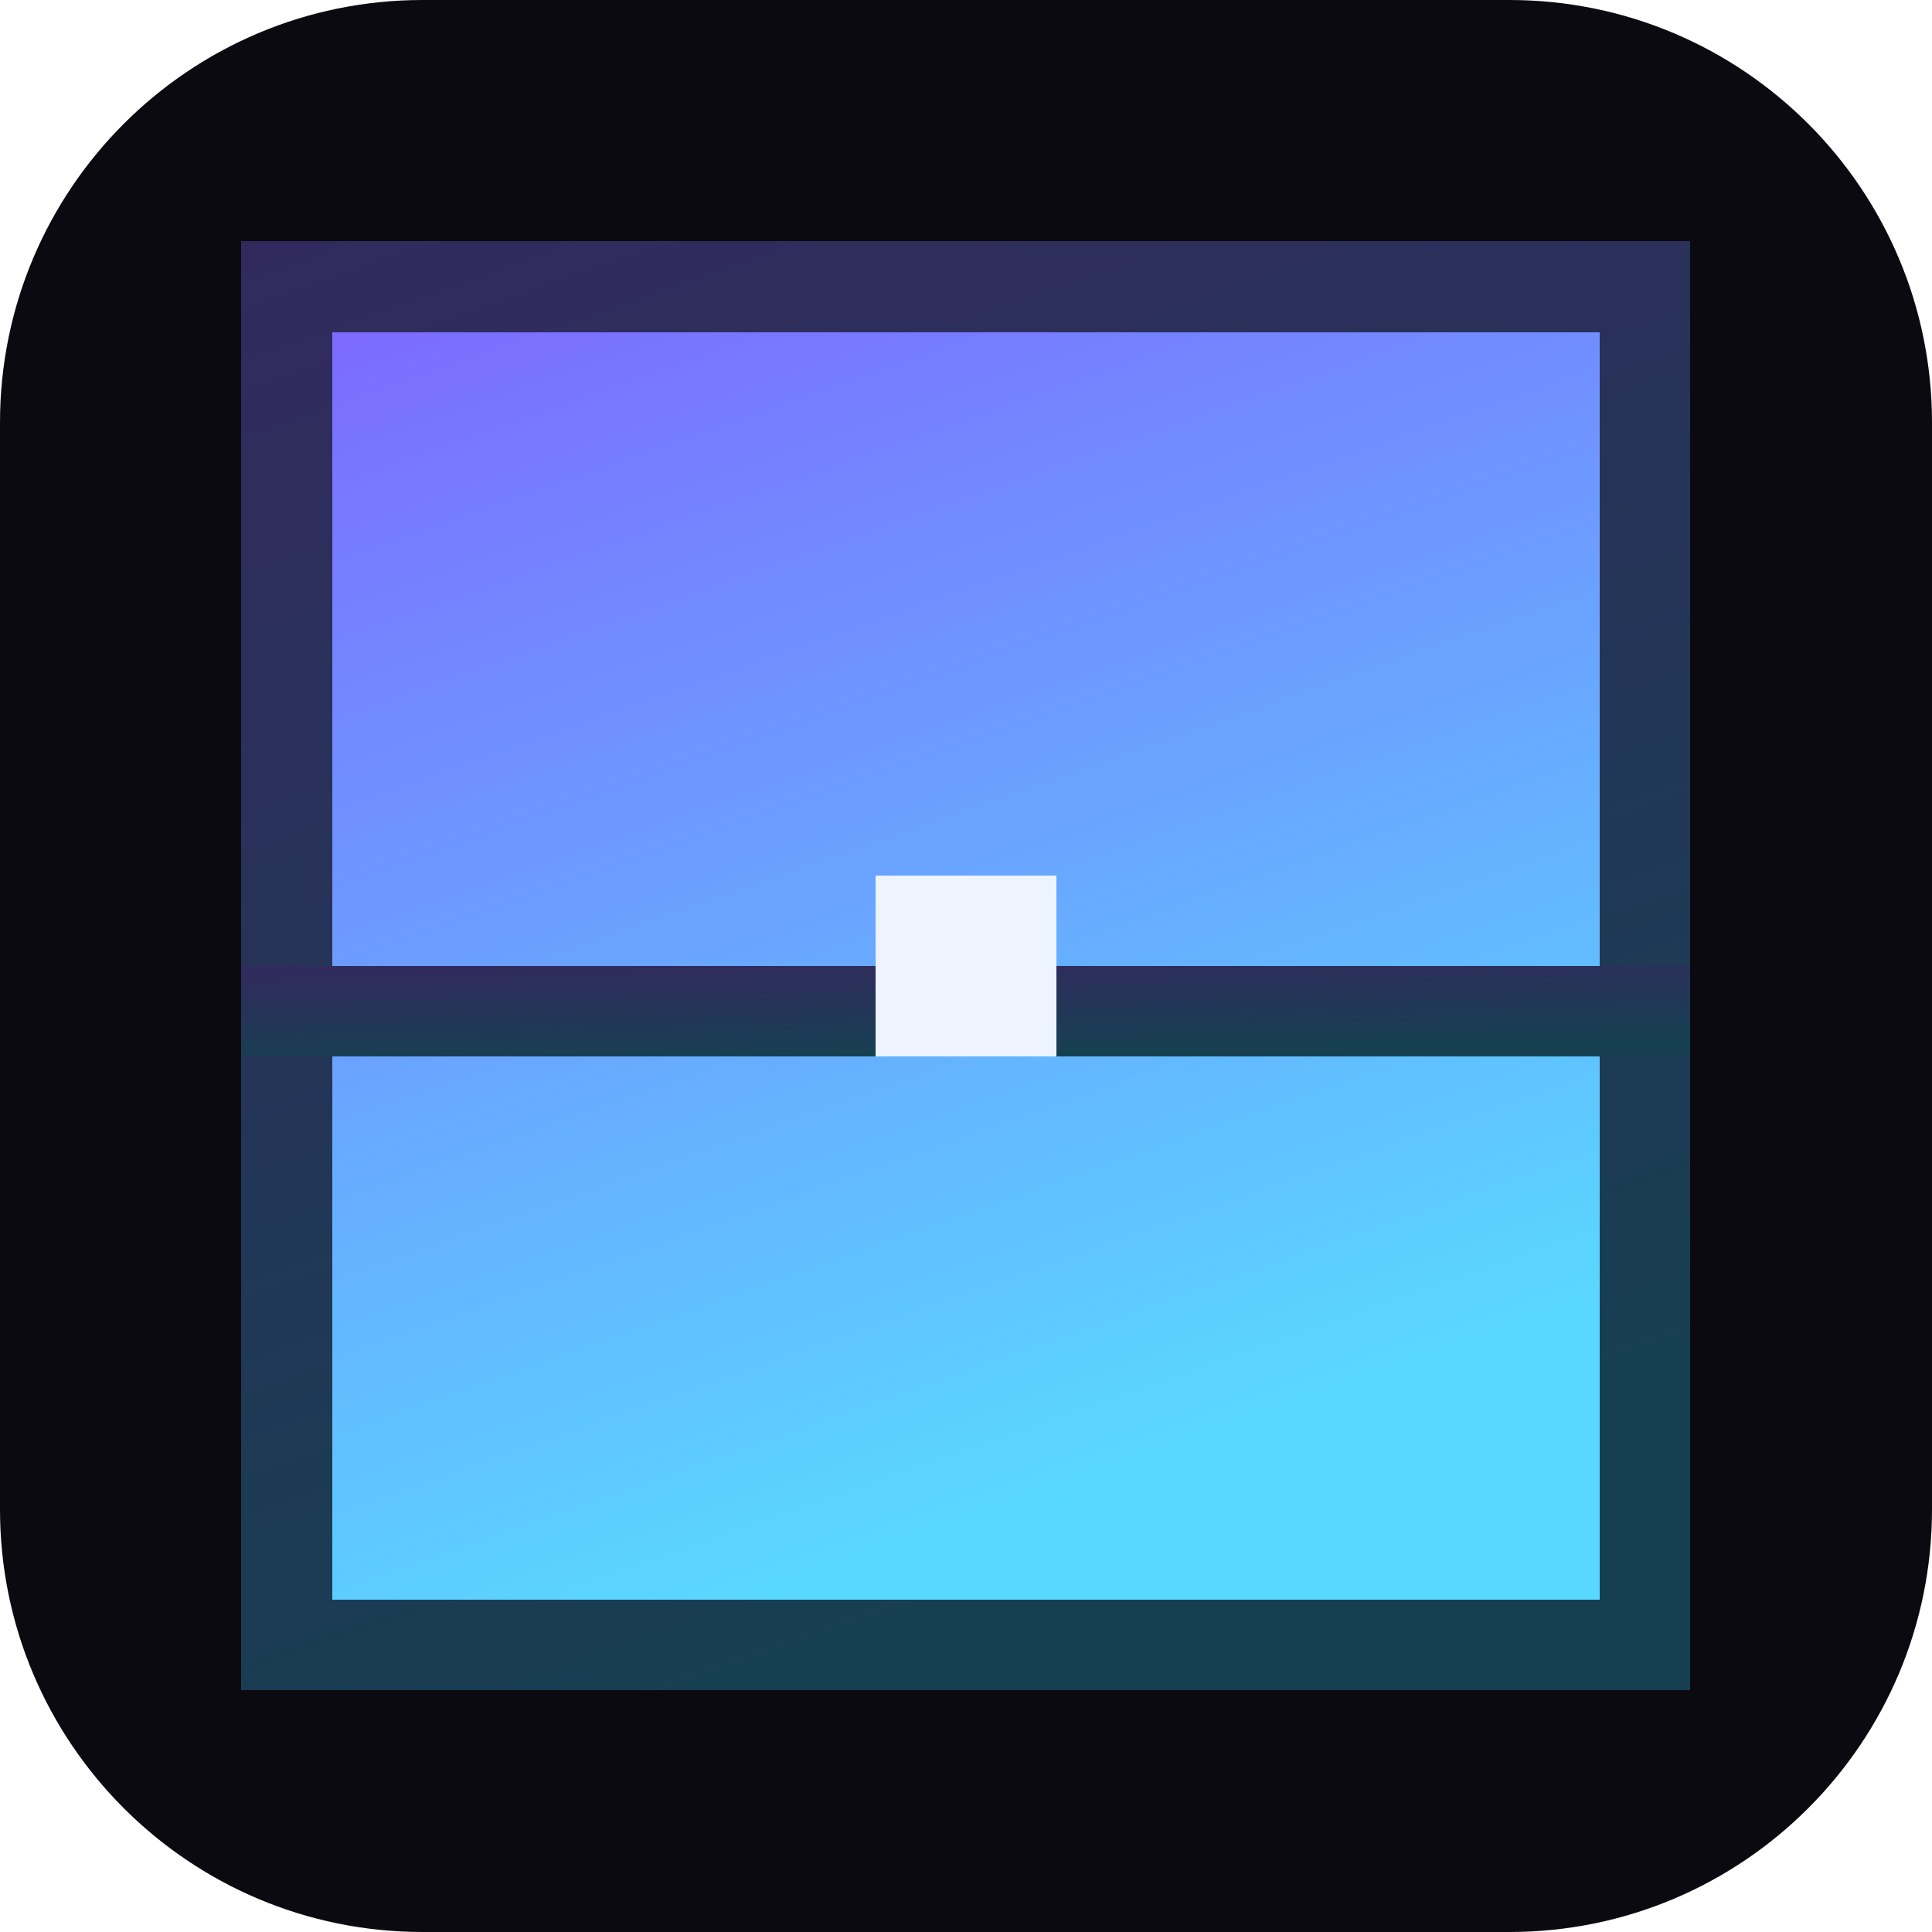
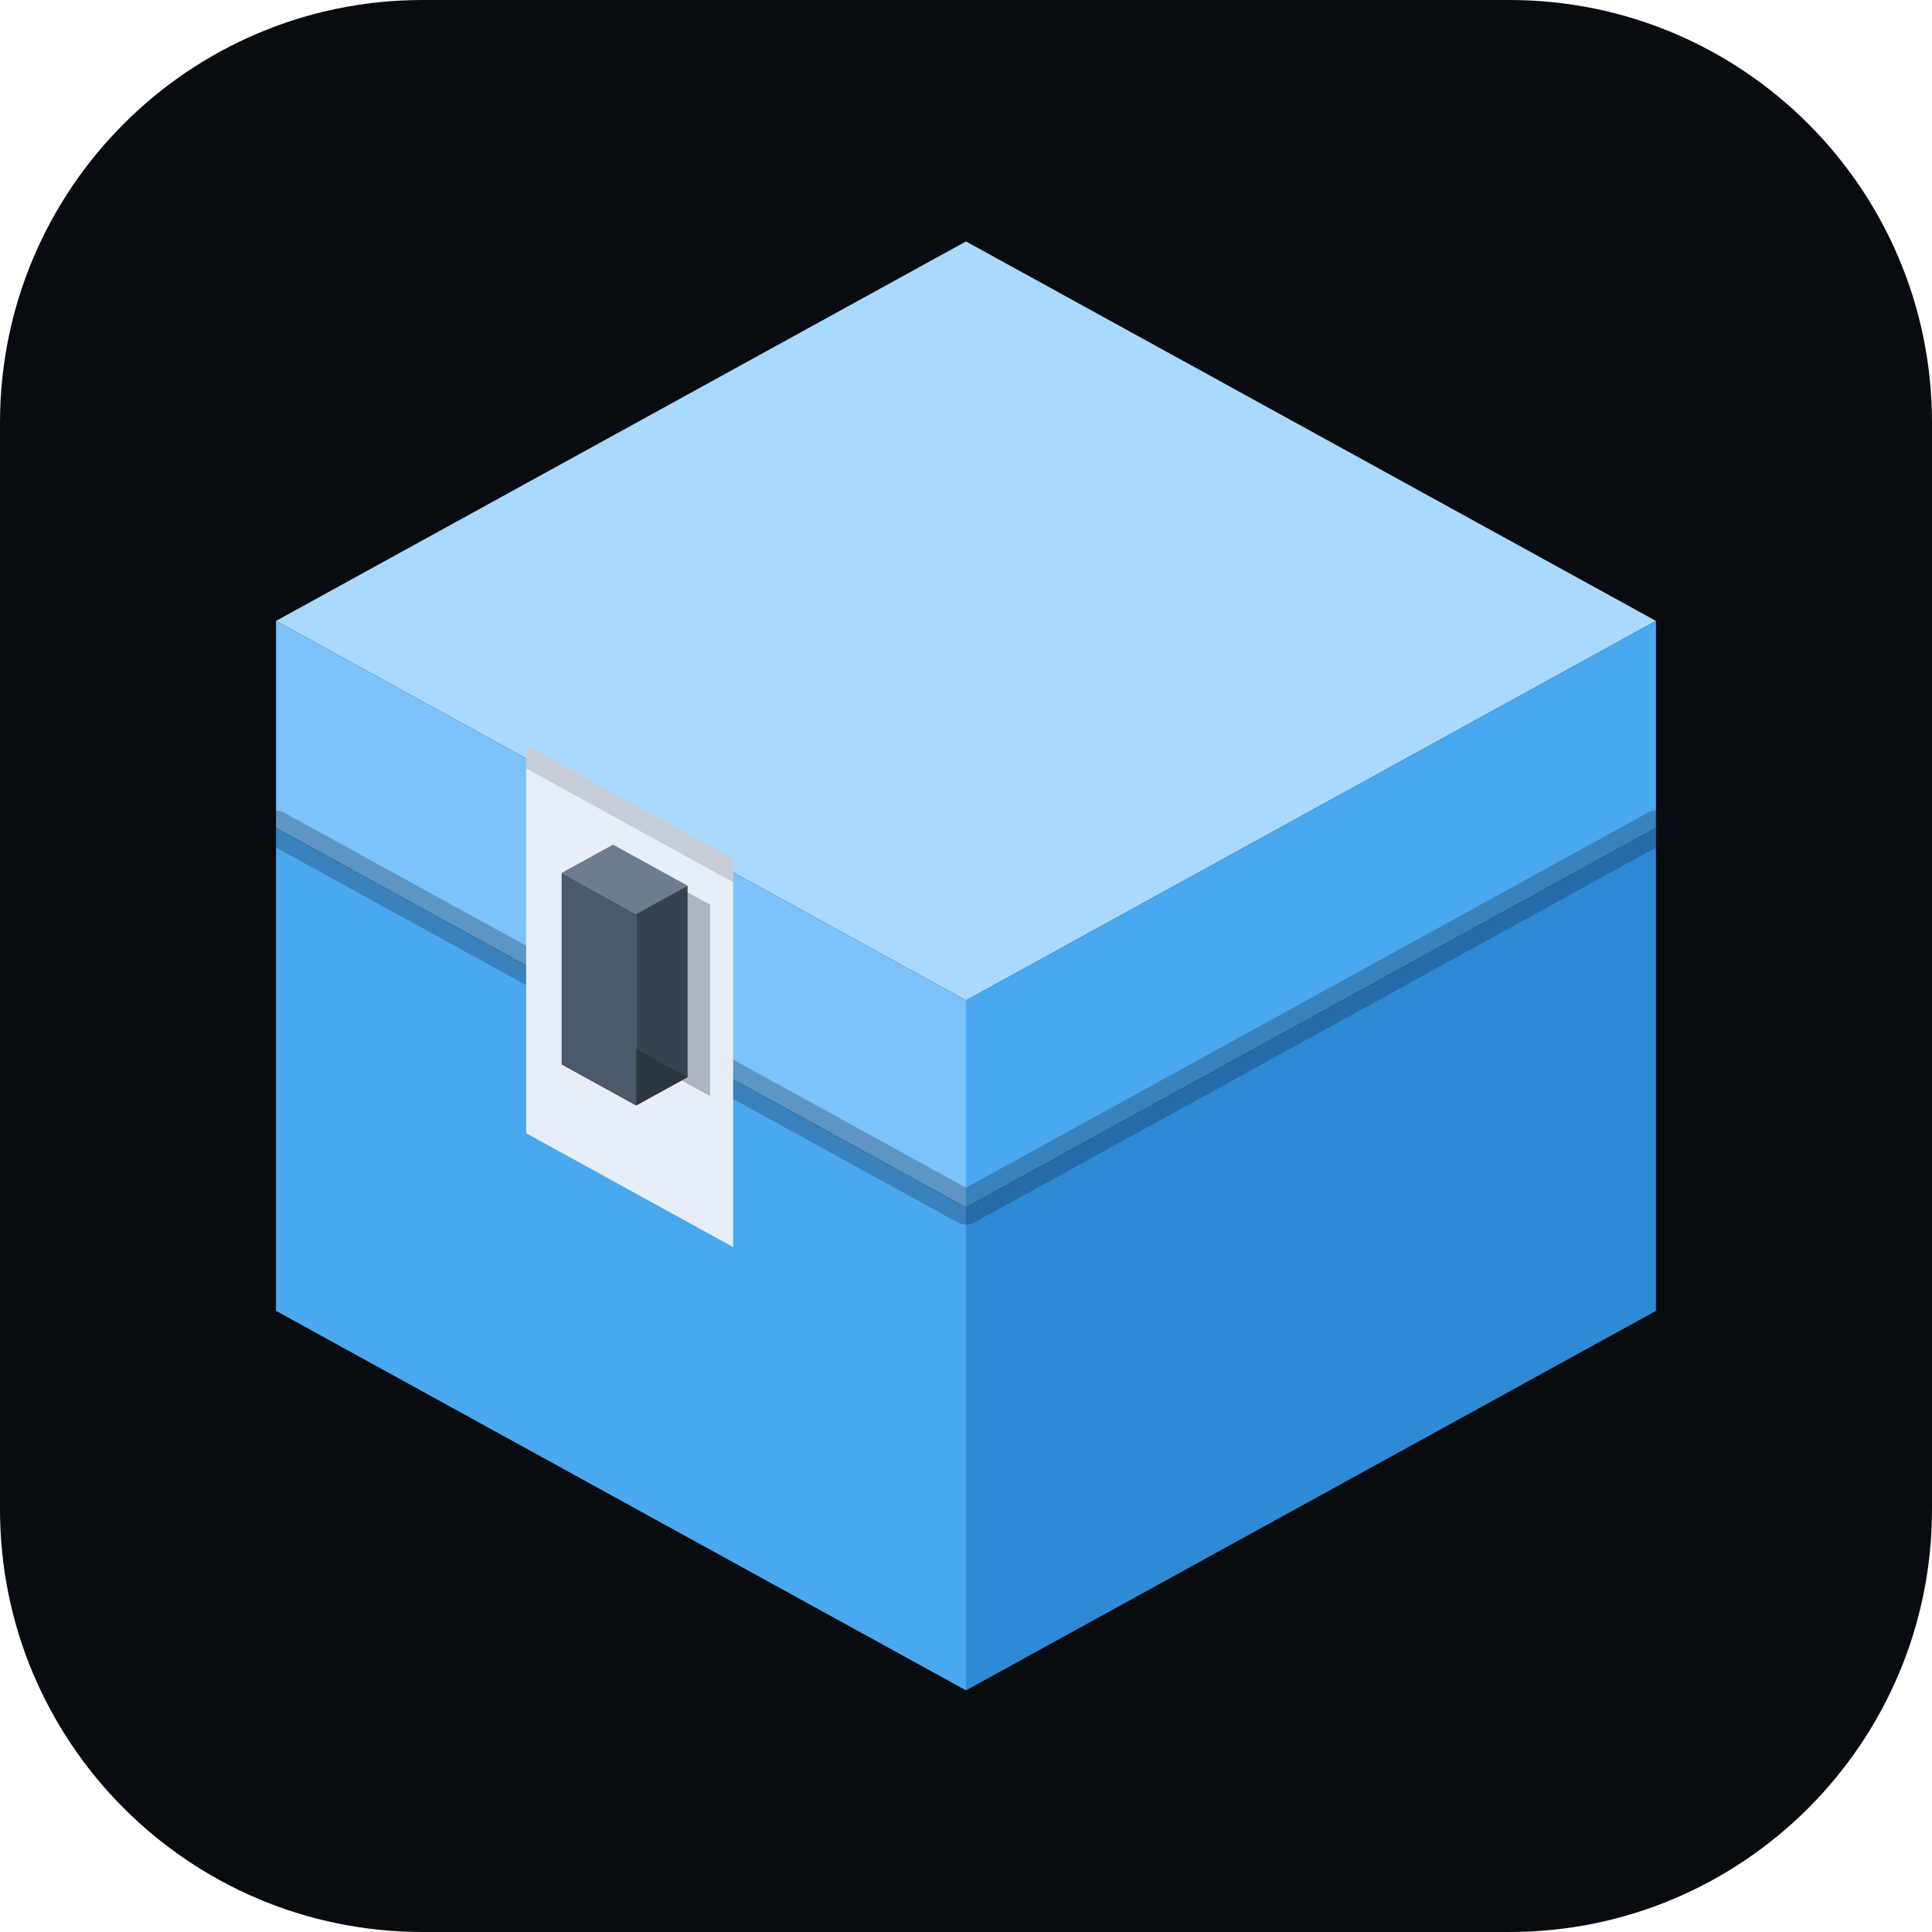
<svg xmlns="http://www.w3.org/2000/svg" viewBox="0 0 64 64">
-   <defs>
-     <linearGradient id="g" x1="0" y1="0" x2="0.35" y2="1">
-       <stop offset="0" stop-color="#7c6bff" />
-       <stop offset="1" stop-color="#59d8ff" />
-     </linearGradient>
-     <linearGradient id="d" x1="0" y1="0" x2="0.35" y2="1">
-       <stop offset="0" stop-color="#322a5e" />
-       <stop offset="1" stop-color="#173f52" />
-     </linearGradient>
-   </defs>
-   <rect width="64" height="64" rx="14" fill="#0a0a10" />
-   <g shape-rendering="crispEdges">
-     <rect x="8" y="8" width="48" height="48" fill="url(#d)" />
-     <rect x="11" y="11" width="42" height="42" fill="url(#g)" />
-     <rect x="8" y="32" width="48" height="3" fill="url(#d)" />
-     <rect x="29" y="29" width="6" height="6" fill="#eef4ff" />
+   <rect width="64" height="64" rx="14" fill="#080c10" />
+   <g transform="translate(-4.57,-11.43) scale(0.5714)">
+     <path d="M64 34 104 56 64 78 24 56Z" fill="#a9d9ff" />
+     <path d="M24 56 64 78v12L24 68Z" fill="#7cc2fb" />
+     <path d="M64 78 104 56v12L64 90Z" fill="#4aa8f0" />
+     <path d="M24 68 64 90v28L24 96Z" fill="#4aa8f0" />
+     <path d="M64 90 104 68v28l-40 22Z" fill="#2f8ad6" />
+     <path d="M24 68 64 90 104 68" fill="none" stroke="#0b131d" stroke-opacity="0.25" stroke-width="2" stroke-linejoin="round" stroke-linecap="round" />
+     <path d="M38.5 63.2 50.5 69.8 50.5 92.3 38.5 85.7Z" fill="#e7eef7" />
+     <path d="M38.5 63.2 50.5 69.8 50.5 71.15 38.5 64.55Z" fill="#0b131d" fill-opacity="0.15" />
+     <path d="M44.84 70.07 49.16 72.45 49.16 83.55 44.84 81.17Z" fill="#0b131d" fill-opacity="0.26" />
+     <path d="M43.54 68.97 47.86 71.35 44.88 72.99 40.56 70.61Z" fill="#6b7d8f" />
+     <path d="M47.86 71.35 47.86 82.45 44.88 84.09 44.88 72.99Z" fill="#37444f" />
+     <path d="M43.54 80.07 47.86 82.45 44.88 84.09 40.56 81.71Z" fill="#2b3640" />
+     <path d="M40.56 70.61 44.88 72.99 44.88 84.09 40.56 81.71Z" fill="#4a5a6b" />
  </g>
</svg>
